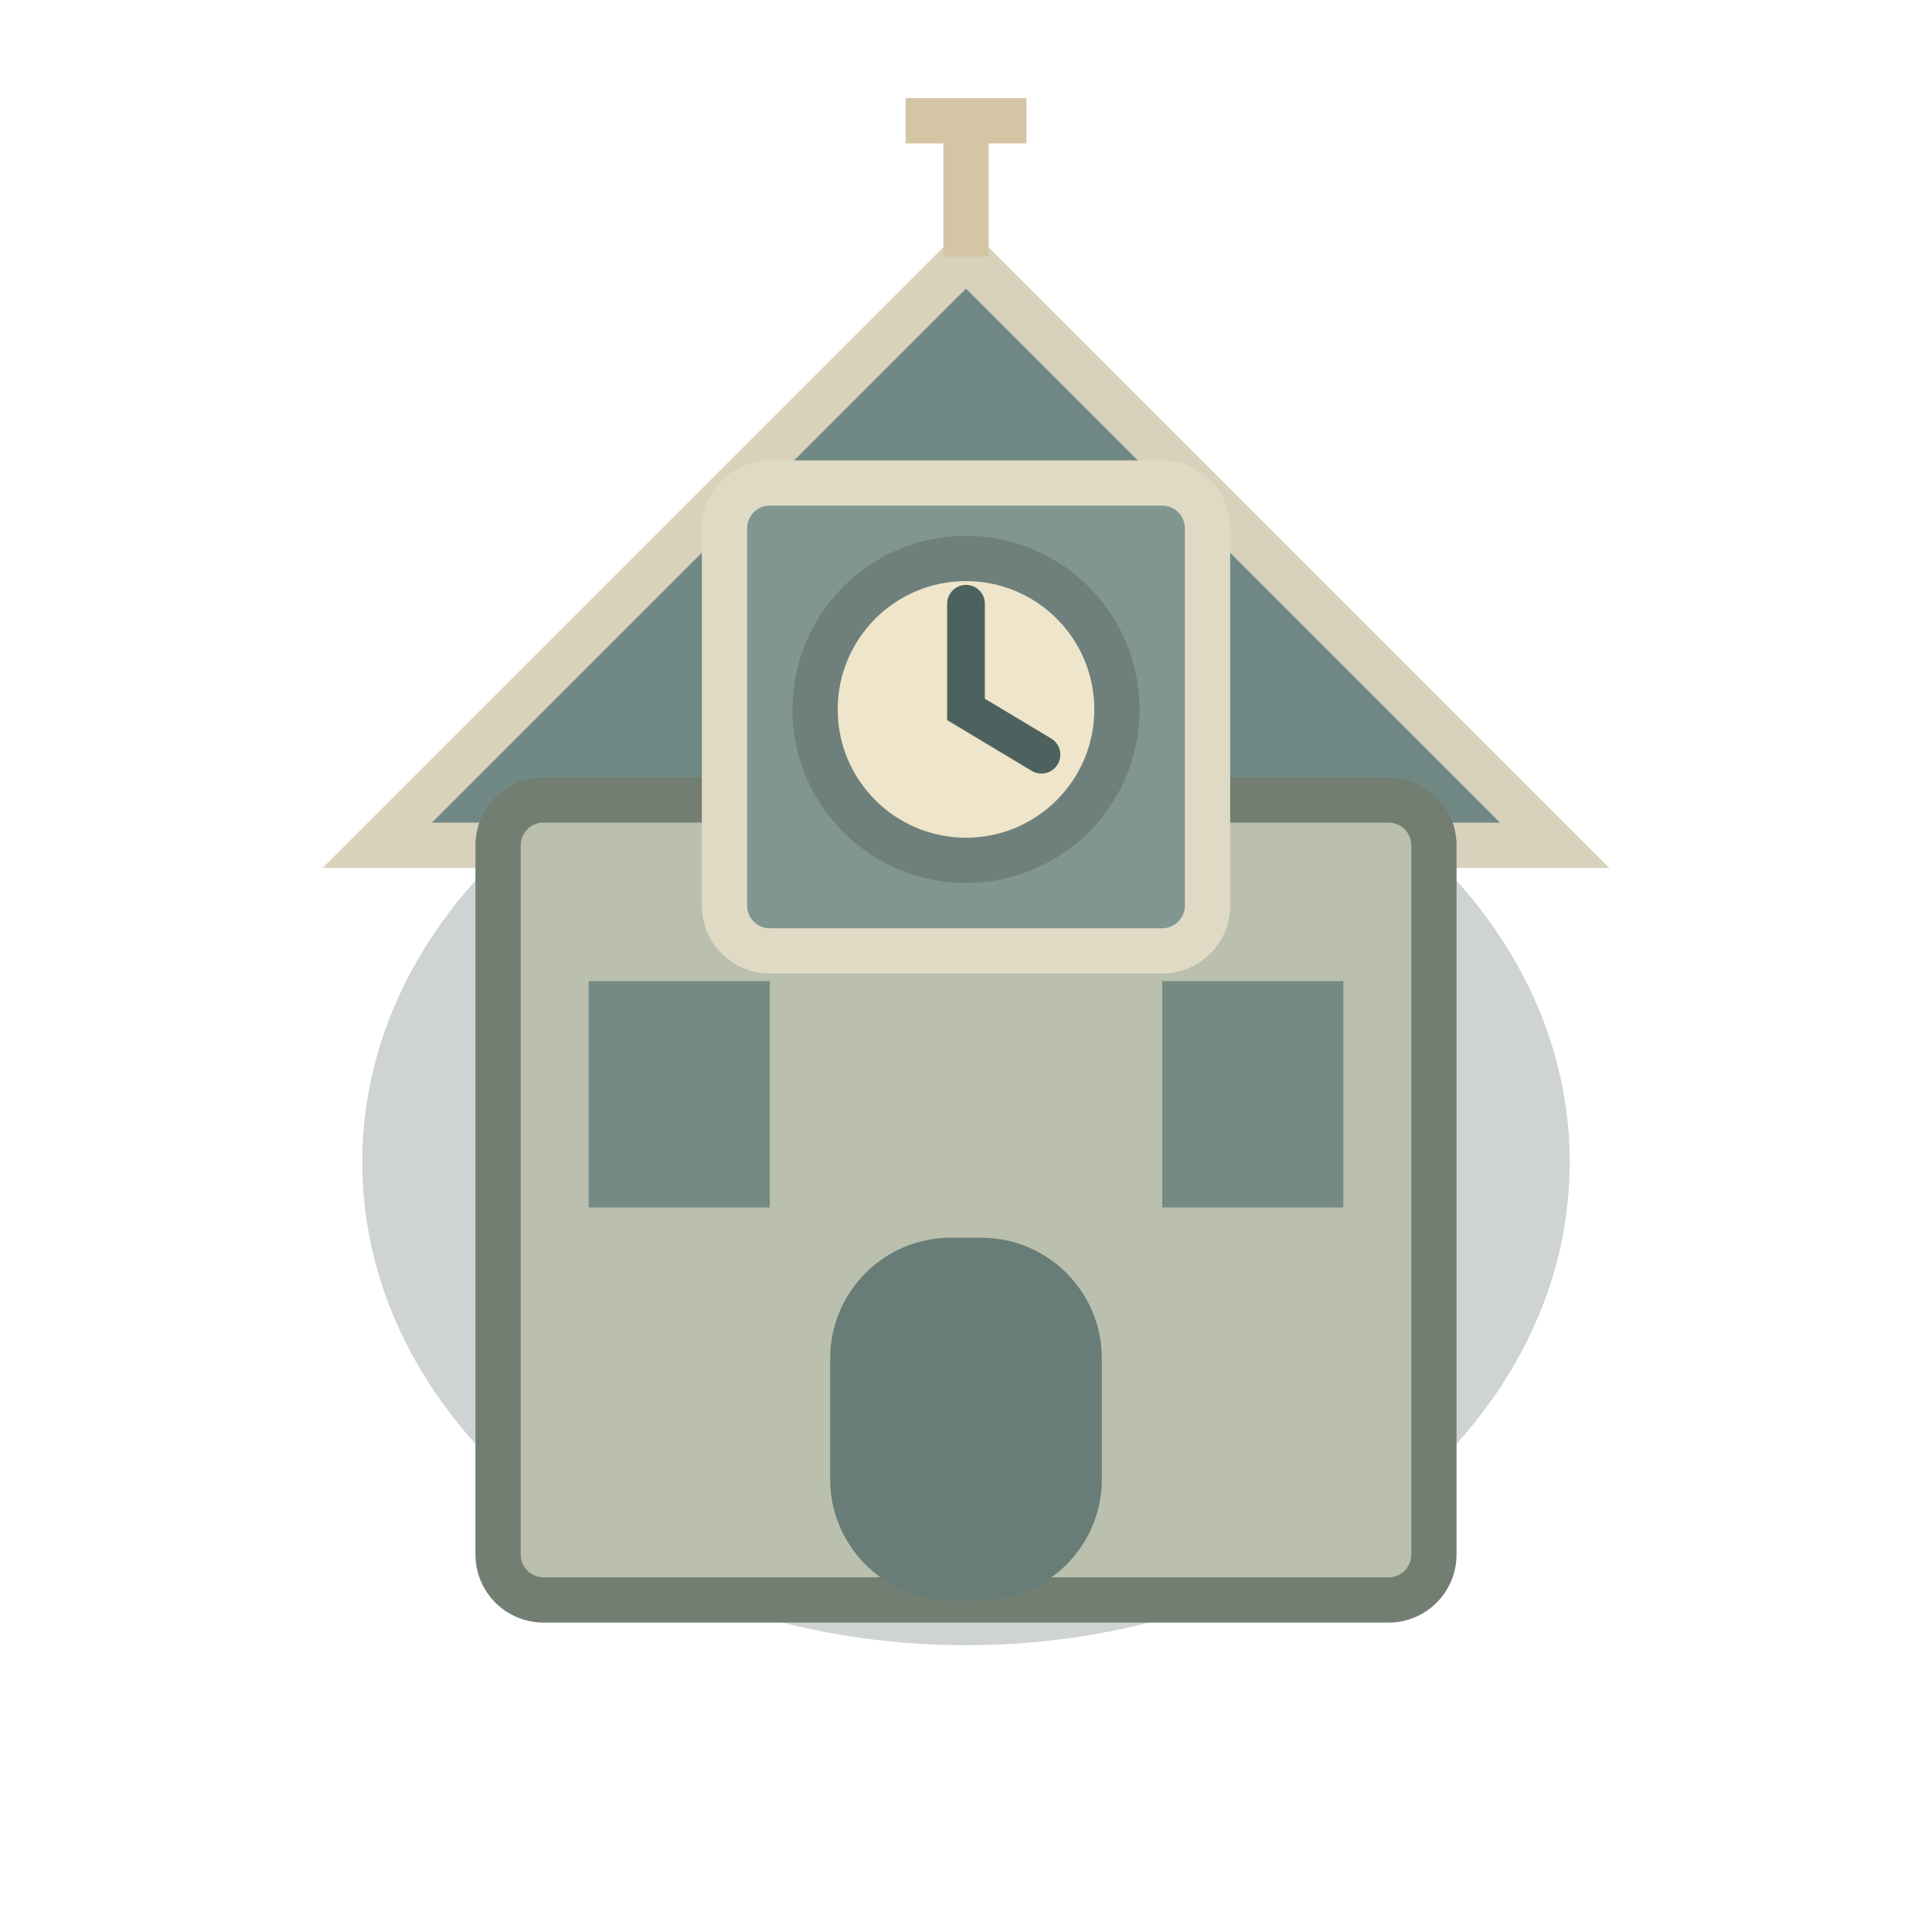
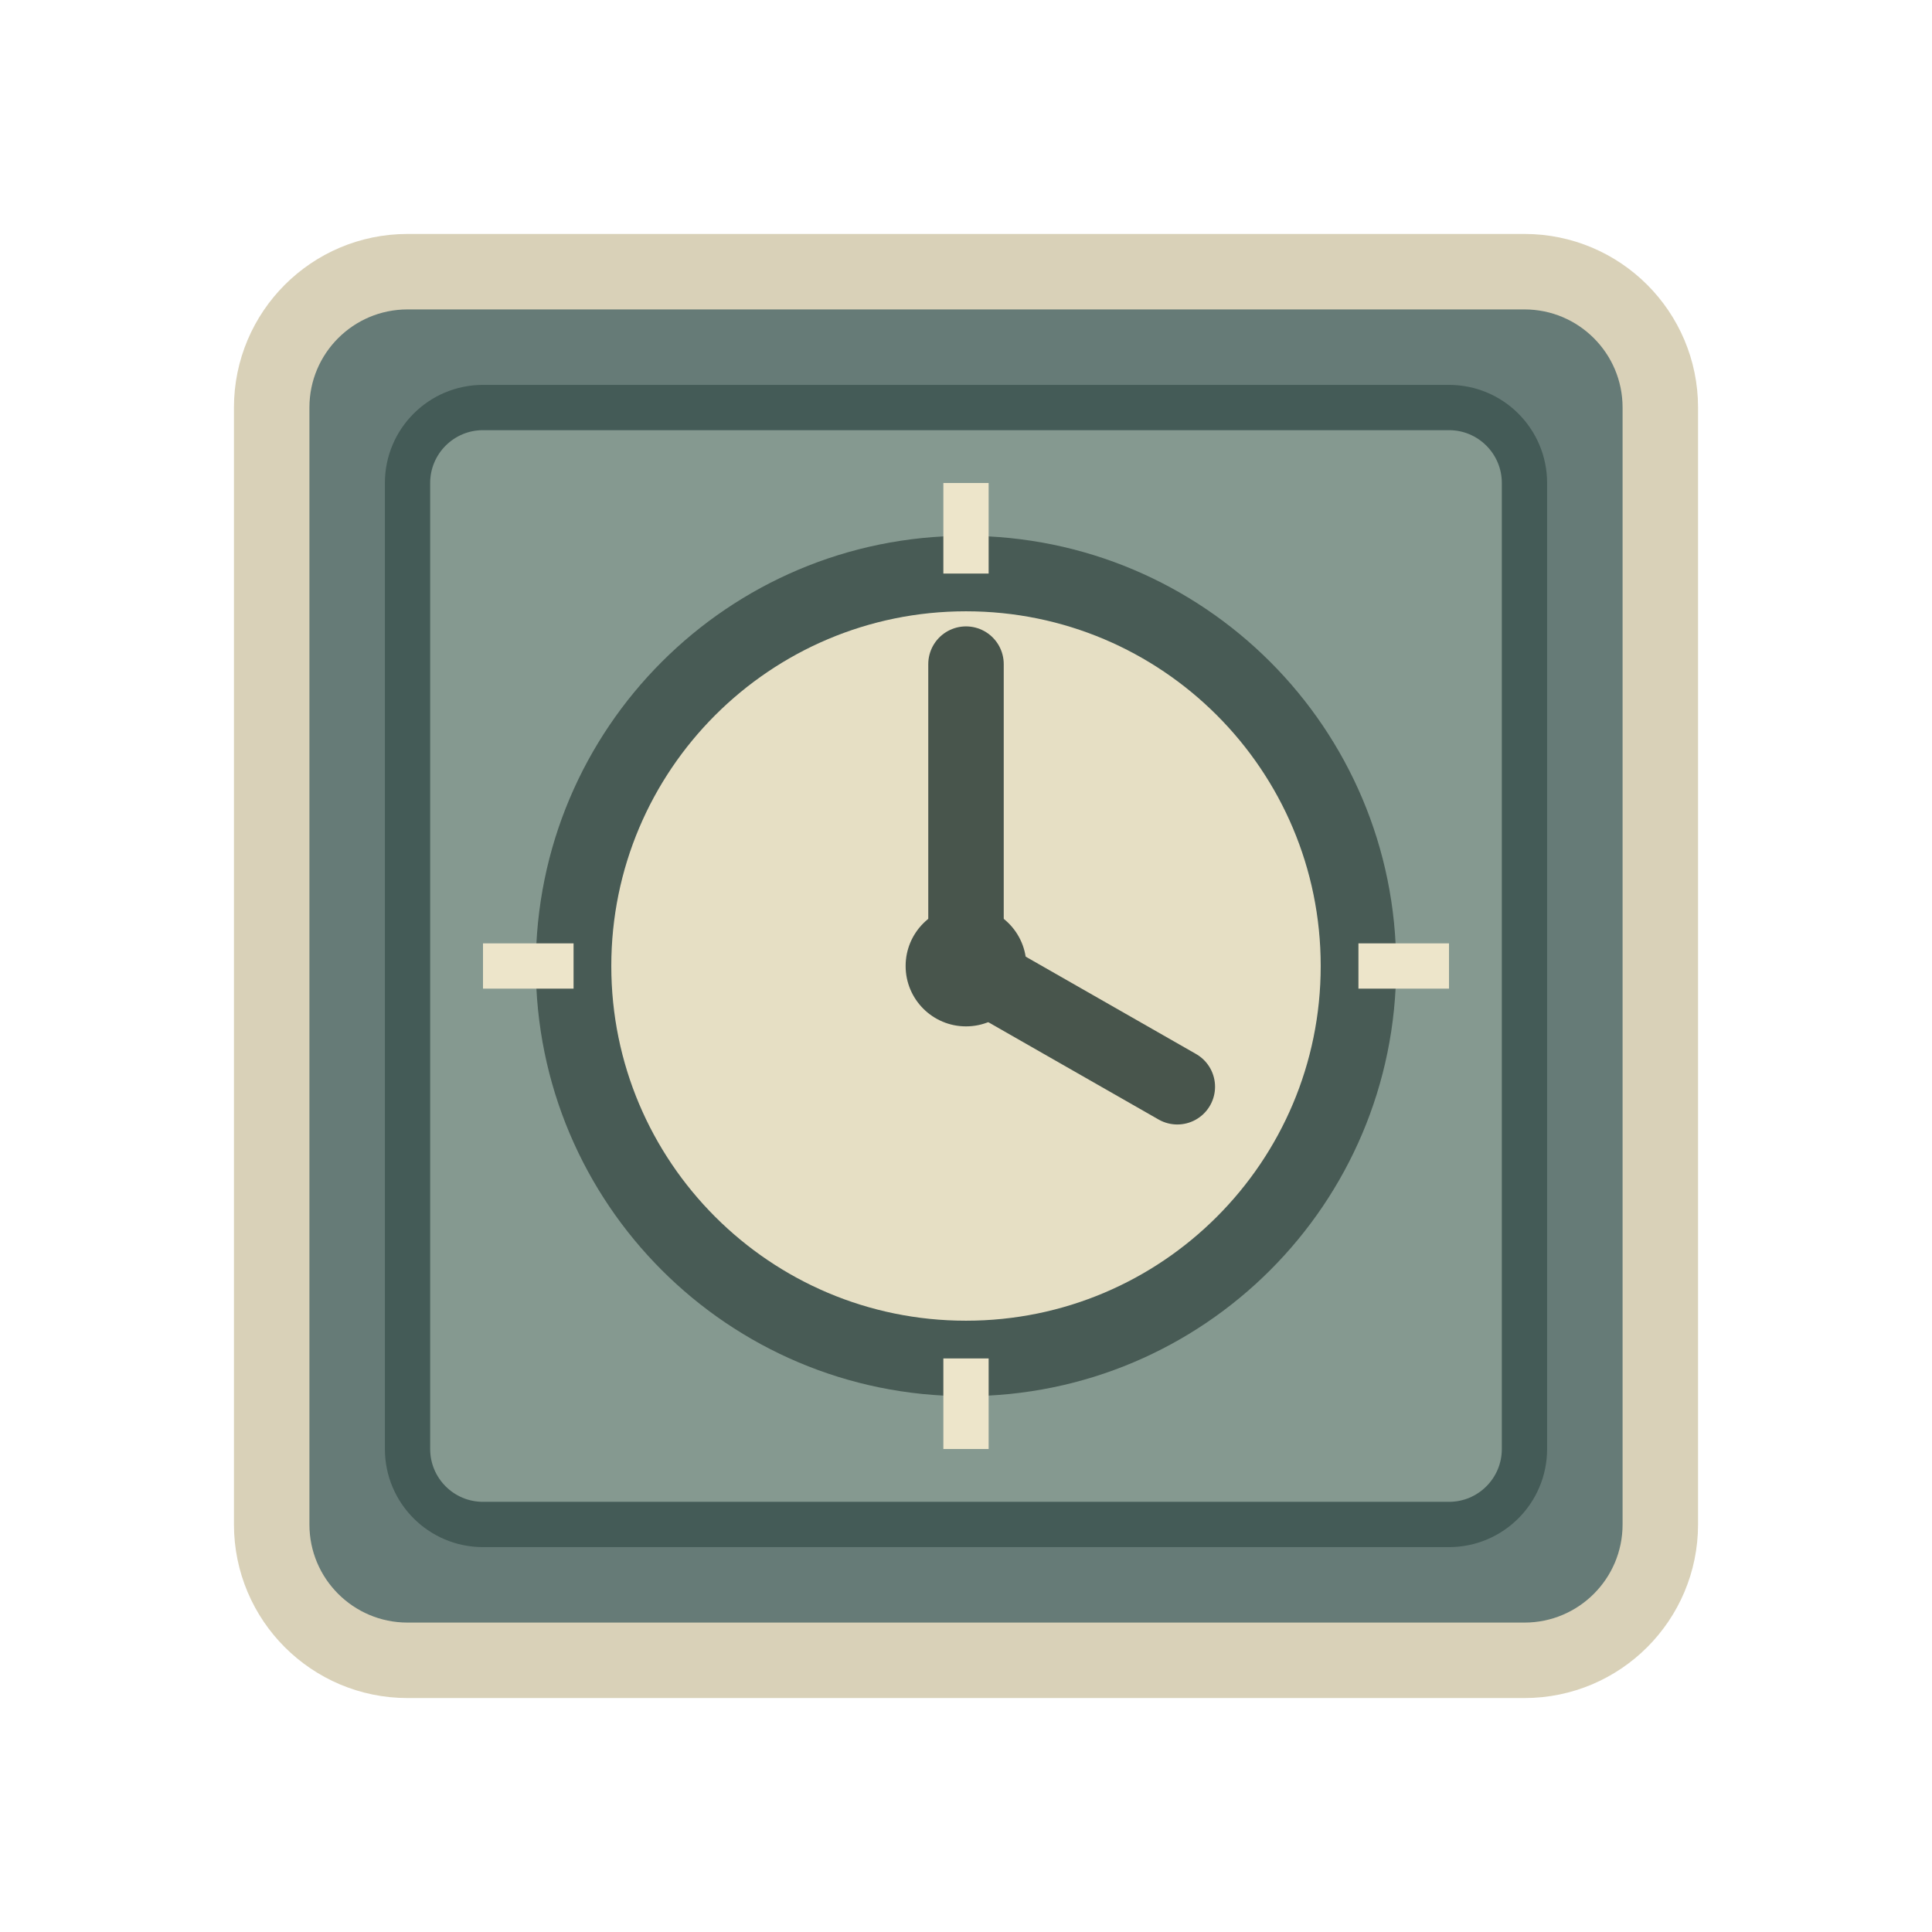
<svg xmlns="http://www.w3.org/2000/svg" width="128" height="128" viewBox="0 0 128 128">
-   <ellipse cx="64" cy="77" rx="40" ry="32" fill="#384946" opacity=".24" />
-   <path d="M25 56L64 17L103 56Z" fill="#718985" stroke="#d8d1bb" stroke-width="3" />
-   <rect x="33" y="53" width="62" height="53" rx="3" fill="#bac0ad" stroke="#737e73" stroke-width="3" />
-   <rect x="48" y="32" width="32" height="31" rx="3" fill="#829691" stroke="#e0dac5" stroke-width="3" />
-   <circle cx="64" cy="47" r="10" fill="#eee5ca" stroke="#6f807c" stroke-width="3" />
-   <path d="M64 40V47L69 50" fill="none" stroke="#4d625e" stroke-width="2.5" stroke-linecap="round" />
-   <rect x="55" y="82" width="18" height="24" rx="8" fill="#687d77" />
-   <rect x="39" y="65" width="12" height="15" fill="#758a84" />
-   <rect x="77" y="65" width="12" height="15" fill="#758a84" />
-   <path d="M64 17V8M60 8H68" stroke="#d4c6a4" stroke-width="3" />
+   <rect x="18" y="18" width="92" height="92" rx="9" fill="#667b77" stroke="#d9d1b8" stroke-width="5" />
+   <rect x="27" y="27" width="74" height="74" rx="5" fill="#859990" stroke="#445b57" stroke-width="3" />
+   <circle cx="64" cy="64" r="26" fill="#e6dfc4" stroke="#485b55" stroke-width="5" />
+   <path d="M64 44V64L78 72" fill="none" stroke="#48554c" stroke-width="5" stroke-linecap="round" />
+   <circle cx="64" cy="64" r="4" fill="#48554c" />
+   <path d="M64 32V38M96 64H90M64 96V90M32 64H38" stroke="#ede5ca" stroke-width="3" />
</svg>
